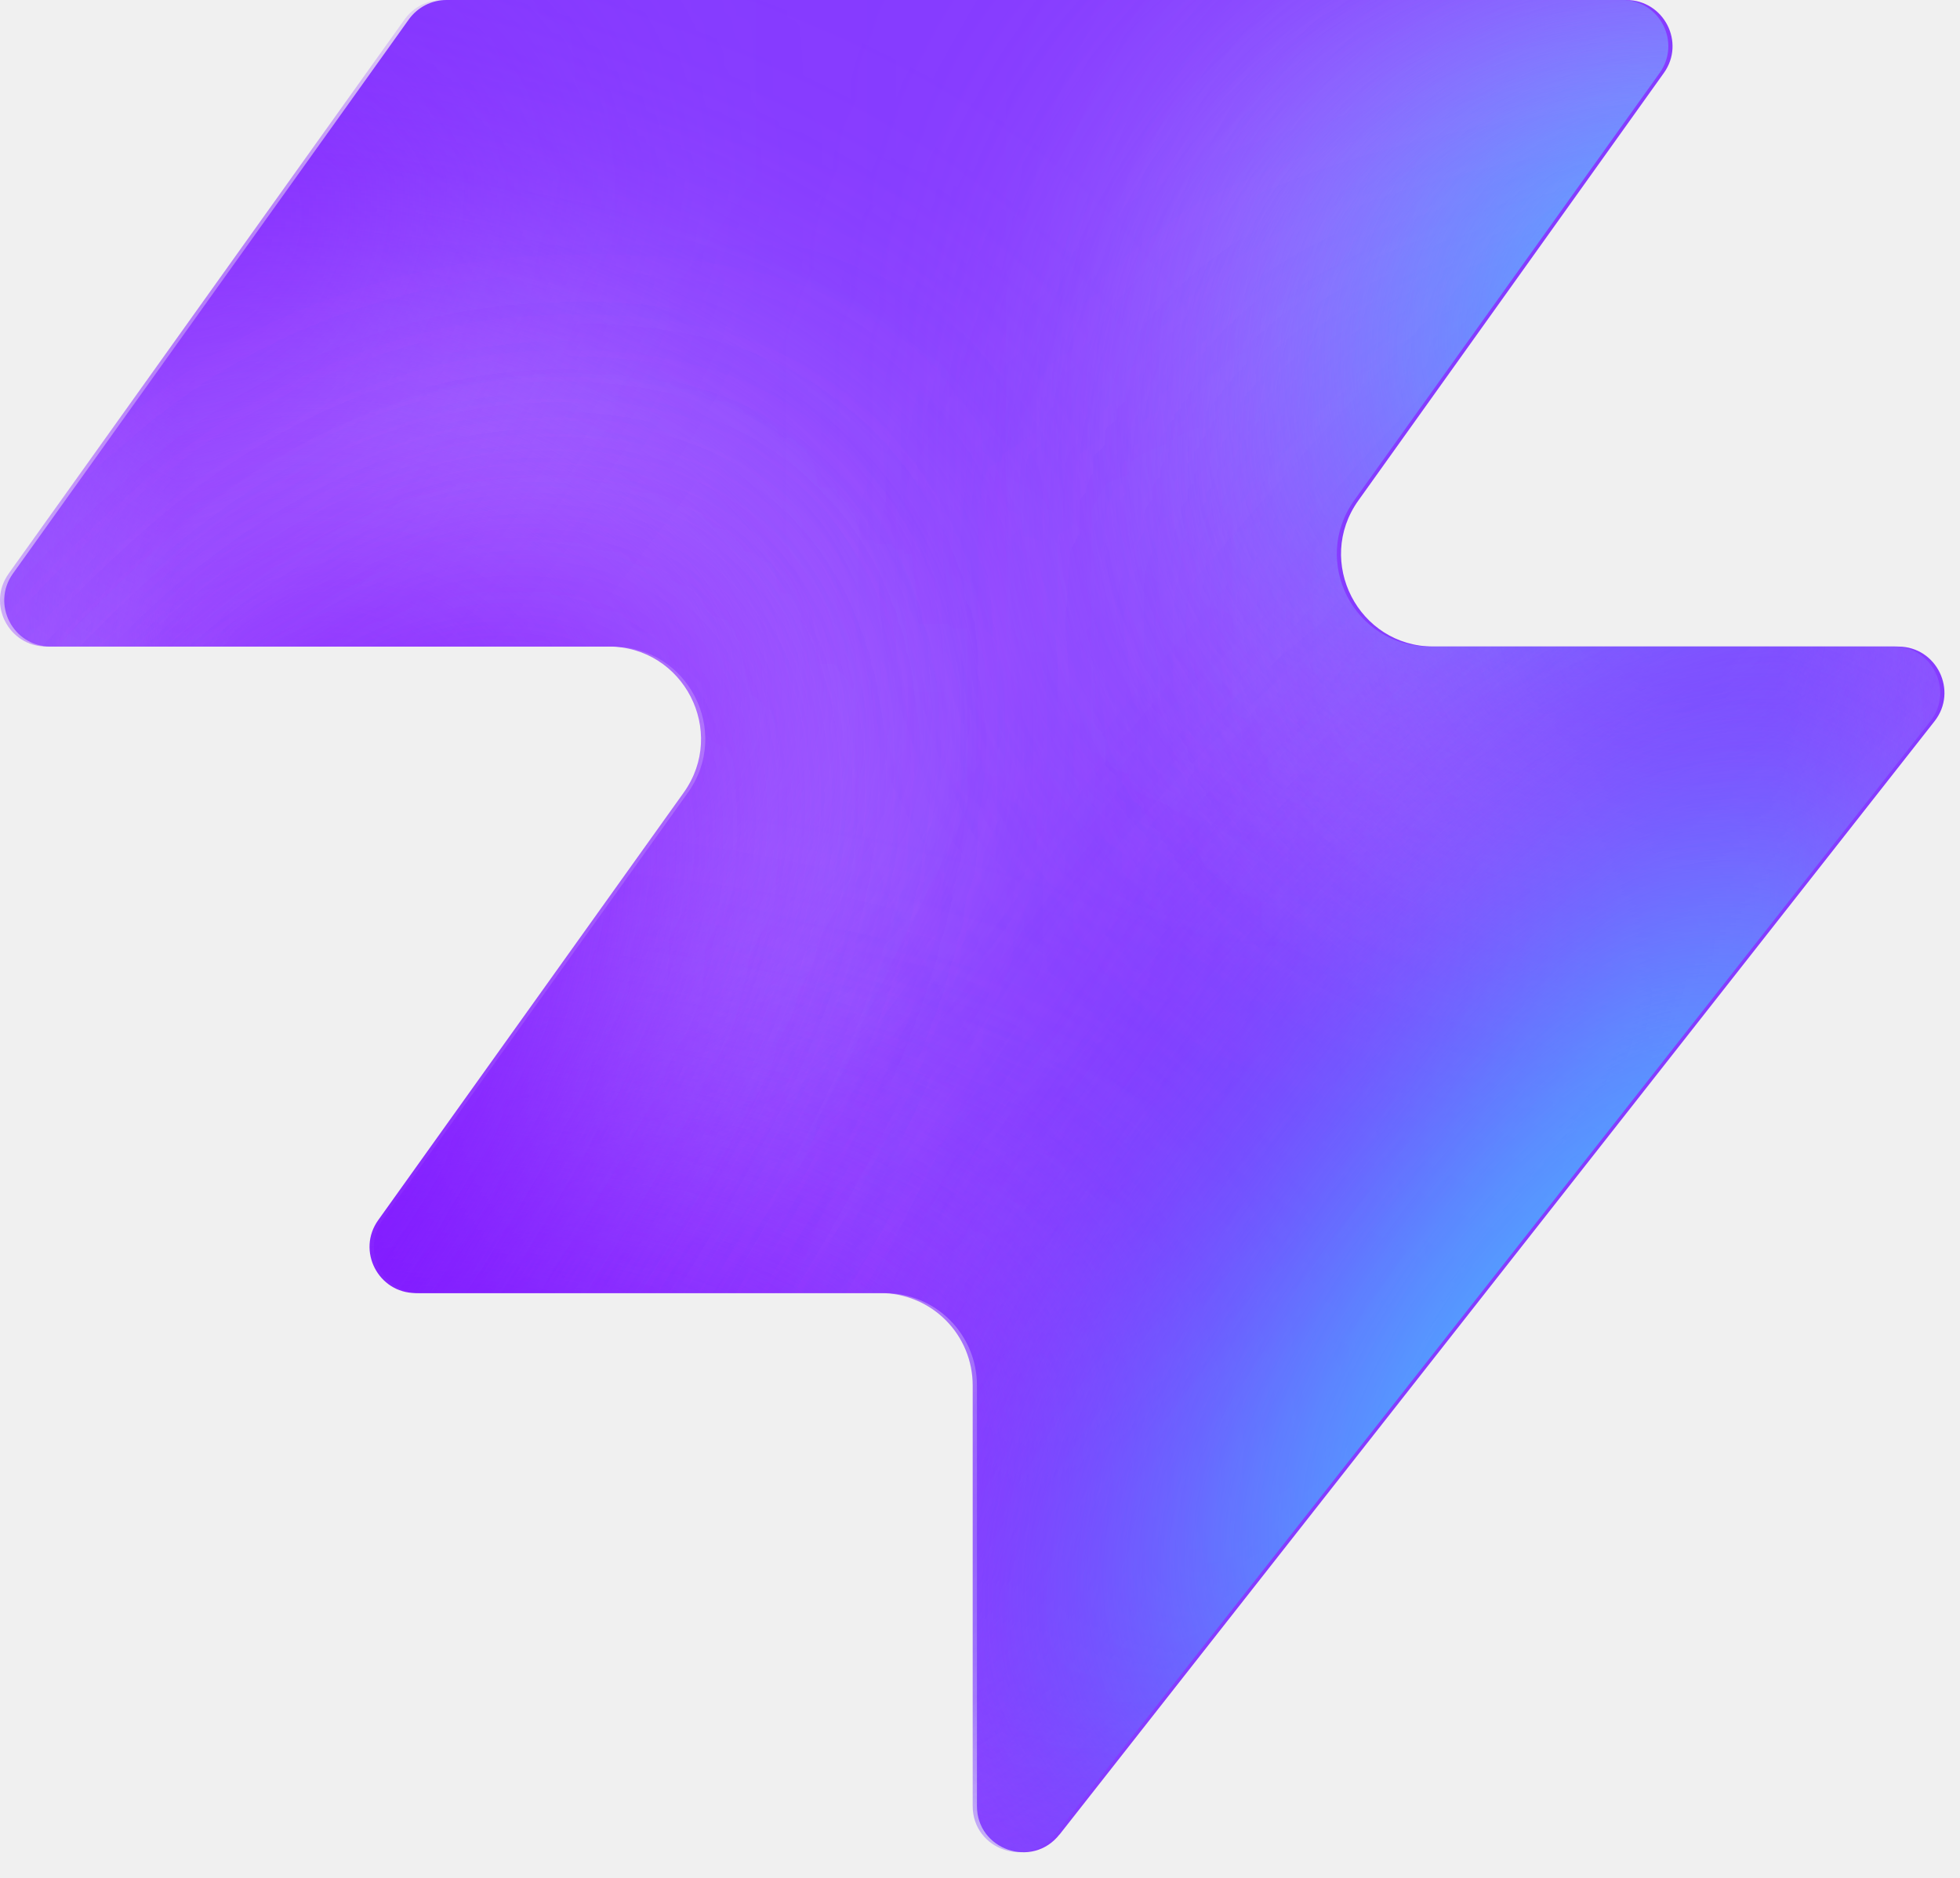
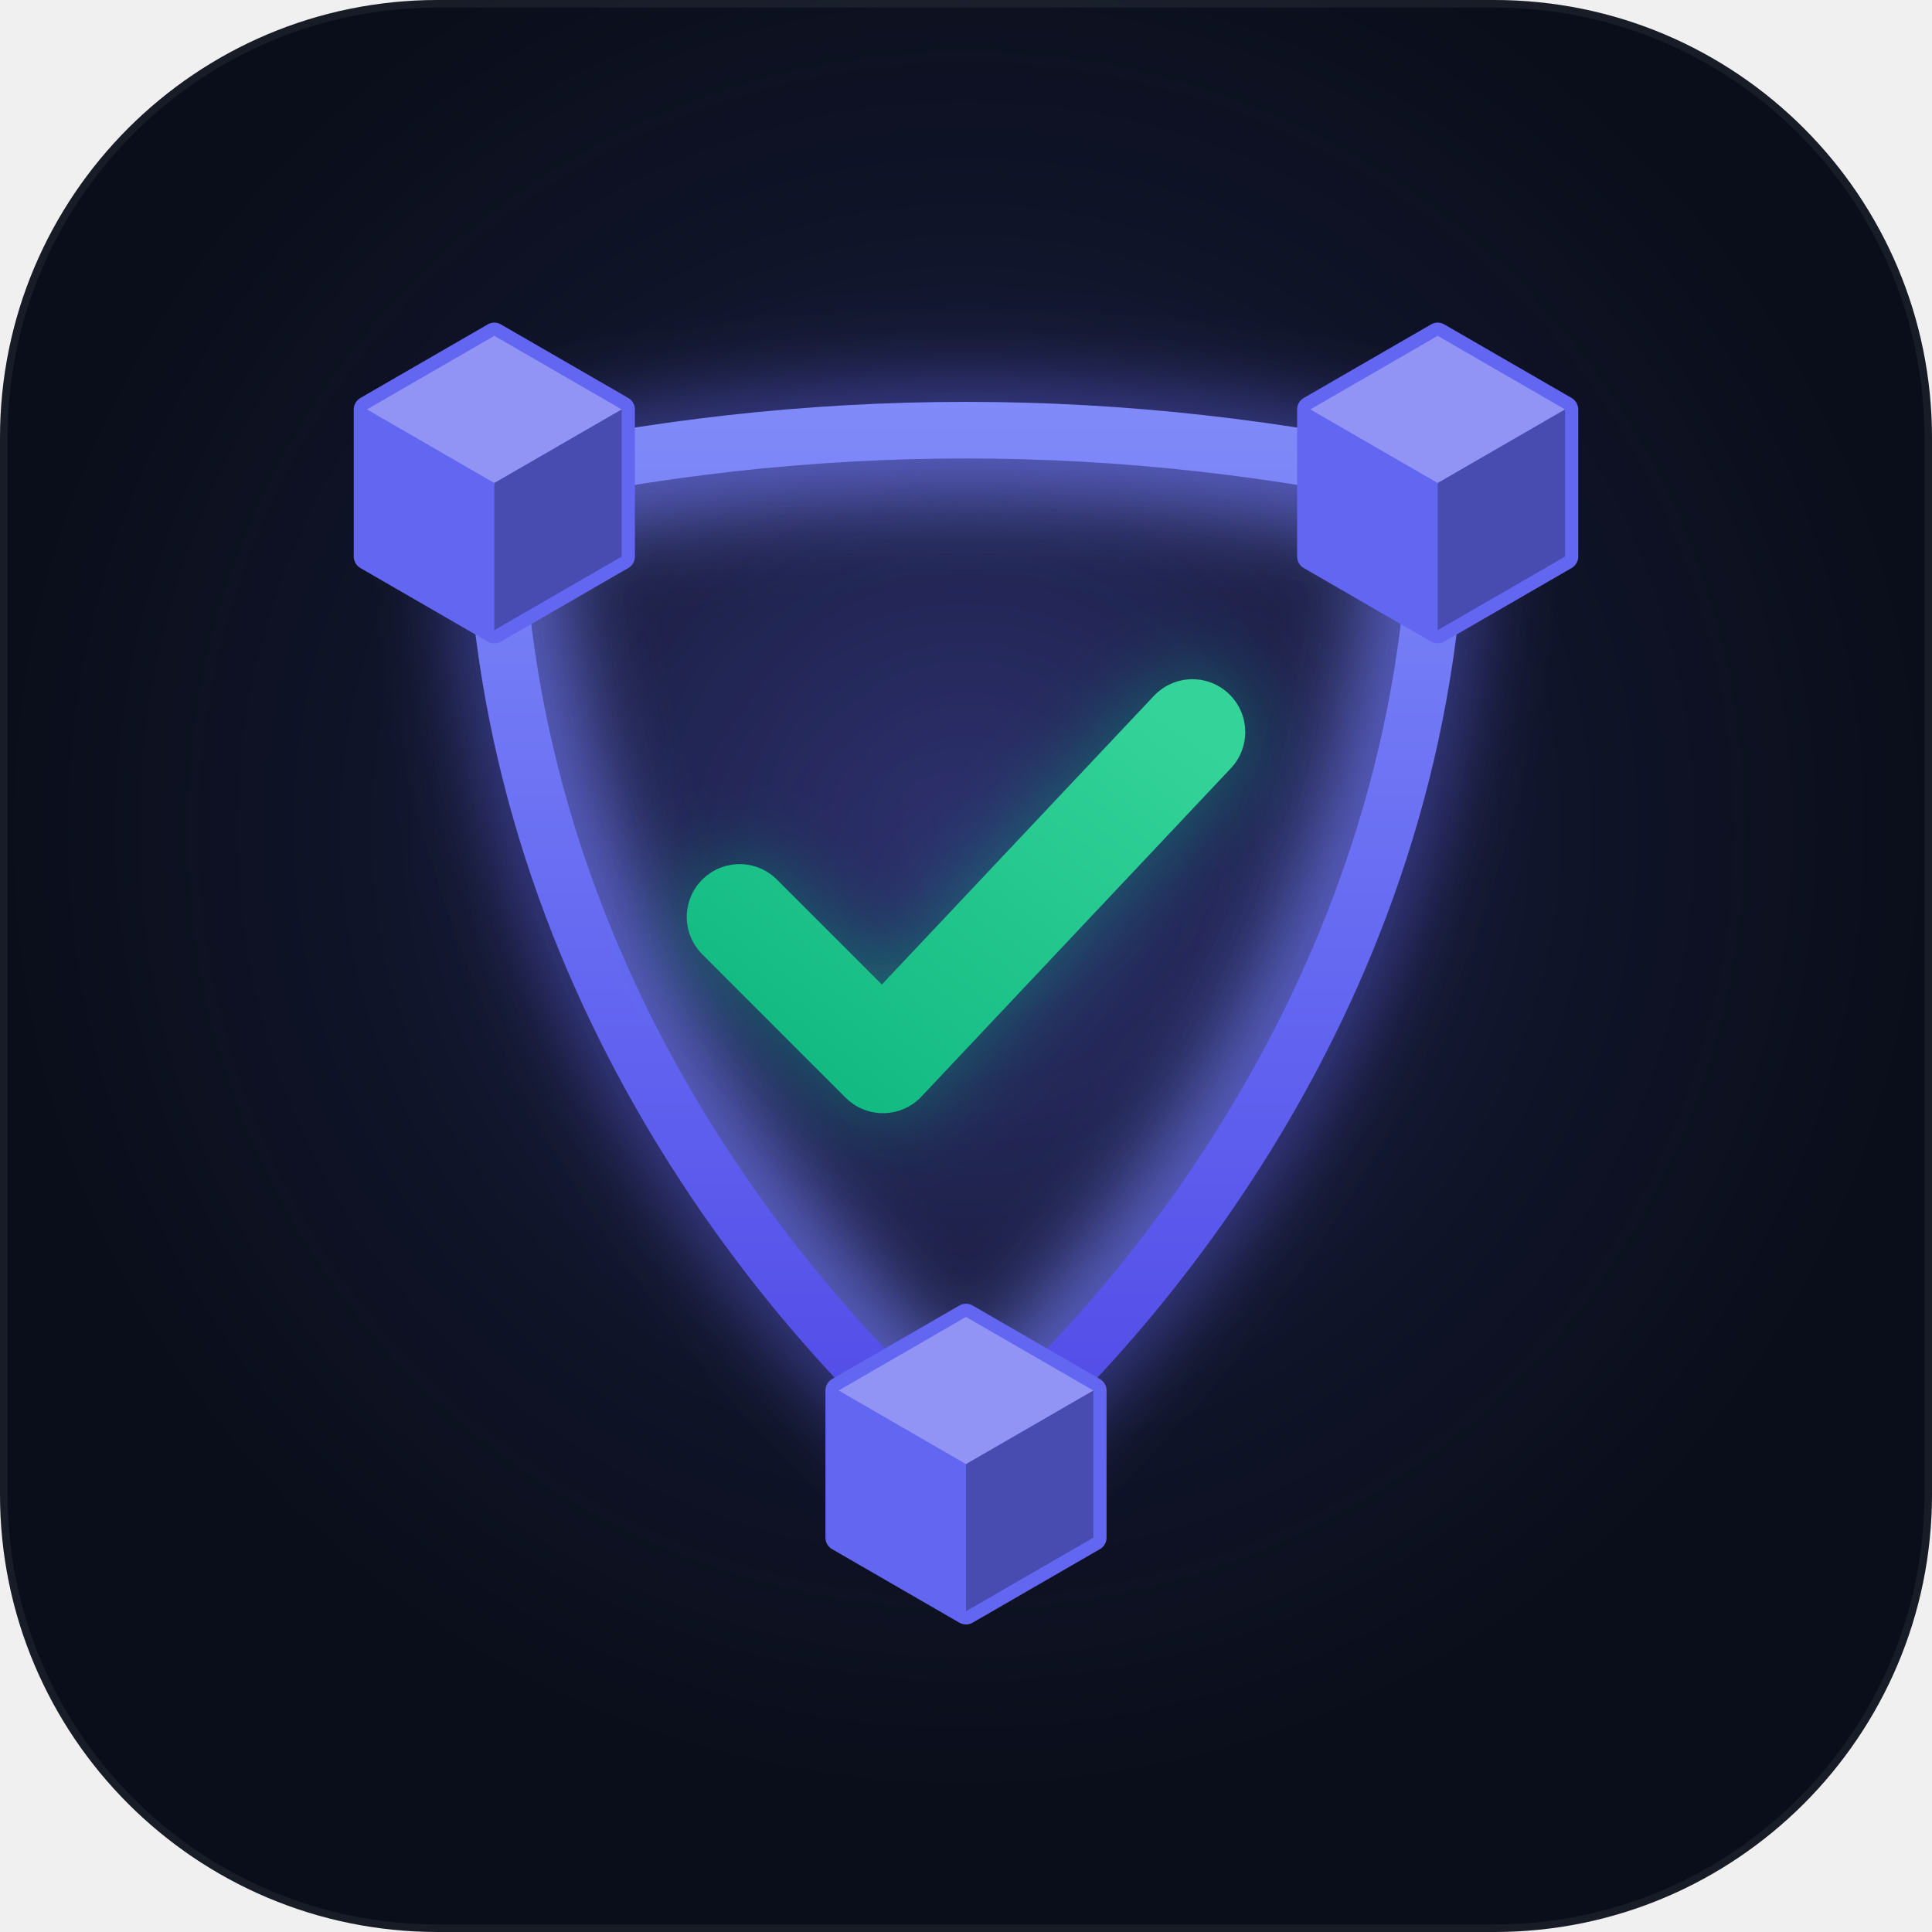
- <svg xmlns="http://www.w3.org/2000/svg" width="48" height="46" fill="none" viewBox="0 0 48 46">
-   <path fill="#863bff" d="M25.946 44.938c-.664.845-2.021.375-2.021-.698V33.937a2.26 2.26 0 0 0-2.262-2.262H10.287c-.92 0-1.456-1.04-.92-1.788l7.48-10.471c1.07-1.497 0-3.578-1.842-3.578H1.237c-.92 0-1.456-1.04-.92-1.788L10.013.474c.214-.297.556-.474.92-.474h28.894c.92 0 1.456 1.04.92 1.788l-7.48 10.471c-1.07 1.498 0 3.579 1.842 3.579h11.377c.943 0 1.473 1.088.89 1.83L25.947 44.94z" style="fill:#863bff;fill:color(display-p3 .525 .23 1);fill-opacity:1" />
-   <mask id="a" width="48" height="46" x="0" y="0" maskUnits="userSpaceOnUse" style="mask-type:alpha">
-     <path fill="#000" d="M25.842 44.938c-.664.844-2.021.375-2.021-.698V33.937a2.26 2.26 0 0 0-2.262-2.262H10.183c-.92 0-1.456-1.04-.92-1.788l7.48-10.471c1.07-1.498 0-3.579-1.842-3.579H1.133c-.92 0-1.456-1.04-.92-1.787L9.91.473c.214-.297.556-.474.92-.474h28.894c.92 0 1.456 1.04.92 1.788l-7.48 10.471c-1.07 1.498 0 3.578 1.842 3.578h11.377c.943 0 1.473 1.088.89 1.832L25.843 44.94z" style="fill:#000;fill-opacity:1" />
-   </mask>
-   <g mask="url(#a)">
-     <g filter="url(#b)">
-       <ellipse cx="5.508" cy="14.704" fill="#ede6ff" rx="5.508" ry="14.704" style="fill:#ede6ff;fill:color(display-p3 .927 .903 1);fill-opacity:1" transform="matrix(.00324 1 1 -.00324 -4.47 31.516)" />
+ <svg xmlns="http://www.w3.org/2000/svg" xmlns:xlink="http://www.w3.org/1999/xlink" viewBox="0 0 1024 1024" width="1024" height="1024" role="img" aria-label="VerifyOnChain app icon">
+   <defs>
+     <radialGradient id="bgGlow" cx="512" cy="440" r="520" gradientUnits="userSpaceOnUse">
+       <stop offset="0" stop-color="#6366f1" stop-opacity=".26" />
+       <stop offset=".65" stop-color="#6366f1" stop-opacity=".06" />
+       <stop offset="1" stop-color="#6366f1" stop-opacity="0" />
+     </radialGradient>
+     <radialGradient id="shieldFill" cx="512" cy="470" r="340" gradientUnits="userSpaceOnUse">
+       <stop offset="0" stop-color="#6366f1" stop-opacity=".18" />
+       <stop offset="1" stop-color="#6366f1" stop-opacity=".05" />
+     </radialGradient>
+     <linearGradient id="outline" x1="0" y1="200" x2="0" y2="800" gradientUnits="userSpaceOnUse">
+       <stop offset="0" stop-color="#818cf8" />
+       <stop offset=".55" stop-color="#6366f1" />
+       <stop offset="1" stop-color="#4f46e5" />
+     </linearGradient>
+     <linearGradient id="check" x1="1" y1="0" x2="0" y2="1">
+       <stop offset="0" stop-color="#34d399" />
+       <stop offset="1" stop-color="#10b981" />
+     </linearGradient>
+     <filter id="blur" x="0" y="0" width="1024" height="1024" filterUnits="userSpaceOnUse">
+       <feGaussianBlur stdDeviation="22" />
+     </filter>
+     <clipPath id="inside">
+       <path d="M262 256Q512 200 762 256C762 506 614 690 512 776C410 690 262 506 262 256Z" />
+     </clipPath>
+     <g id="node">
+       <path d="M0-78L67.5-39V39L0 78L-67.5 39V-39Z" fill="#6366f1" stroke="#6366f1" stroke-width="14" stroke-linejoin="round" />
+       <path d="M0-78L67.5-39L0 0L-67.5-39Z" fill="#fff" opacity=".3" />
+       <path d="M67.5-39V39L0 78V0Z" fill="#0a0e1a" opacity=".3" />
    </g>
-     <g filter="url(#c)">
-       <ellipse cx="10.399" cy="29.851" fill="#ede6ff" rx="10.399" ry="29.851" style="fill:#ede6ff;fill:color(display-p3 .927 .903 1);fill-opacity:1" transform="matrix(.00324 1 1 -.00324 -39.328 7.883)" />
-     </g>
-     <g filter="url(#d)">
-       <ellipse cx="5.508" cy="30.487" fill="#7e14ff" rx="5.508" ry="30.487" style="fill:#7e14ff;fill:color(display-p3 .492 .077 1);fill-opacity:1" transform="rotate(89.814 -25.913 -14.639)scale(1 -1)" />
-     </g>
-     <g filter="url(#e)">
-       <ellipse cx="5.508" cy="30.599" fill="#7e14ff" rx="5.508" ry="30.599" style="fill:#7e14ff;fill:color(display-p3 .492 .077 1);fill-opacity:1" transform="rotate(89.814 -32.644 -3.334)scale(1 -1)" />
-     </g>
-     <g filter="url(#f)">
-       <ellipse cx="5.508" cy="30.599" fill="#7e14ff" rx="5.508" ry="30.599" style="fill:#7e14ff;fill:color(display-p3 .492 .077 1);fill-opacity:1" transform="matrix(.00324 1 1 -.00324 -34.34 30.47)" />
-     </g>
-     <g filter="url(#g)">
-       <ellipse cx="14.072" cy="22.078" fill="#ede6ff" rx="14.072" ry="22.078" style="fill:#ede6ff;fill:color(display-p3 .927 .903 1);fill-opacity:1" transform="rotate(93.35 24.506 48.493)scale(-1 1)" />
-     </g>
-     <g filter="url(#h)">
-       <ellipse cx="3.47" cy="21.501" fill="#7e14ff" rx="3.47" ry="21.501" style="fill:#7e14ff;fill:color(display-p3 .492 .077 1);fill-opacity:1" transform="rotate(89.009 28.708 47.59)scale(-1 1)" />
-     </g>
-     <g filter="url(#i)">
-       <ellipse cx="3.47" cy="21.501" fill="#7e14ff" rx="3.47" ry="21.501" style="fill:#7e14ff;fill:color(display-p3 .492 .077 1);fill-opacity:1" transform="rotate(89.009 28.708 47.59)scale(-1 1)" />
-     </g>
-     <g filter="url(#j)">
-       <ellipse cx=".387" cy="8.972" fill="#7e14ff" rx="4.407" ry="29.108" style="fill:#7e14ff;fill:color(display-p3 .492 .077 1);fill-opacity:1" transform="rotate(39.51 .387 8.972)" />
-     </g>
-     <g filter="url(#k)">
-       <ellipse cx="47.523" cy="-6.092" fill="#7e14ff" rx="4.407" ry="29.108" style="fill:#7e14ff;fill:color(display-p3 .492 .077 1);fill-opacity:1" transform="rotate(37.892 47.523 -6.092)" />
-     </g>
-     <g filter="url(#l)">
-       <ellipse cx="41.412" cy="6.333" fill="#47bfff" rx="5.971" ry="9.665" style="fill:#47bfff;fill:color(display-p3 .28 .748 1);fill-opacity:1" transform="rotate(37.892 41.412 6.333)" />
-     </g>
-     <g filter="url(#m)">
-       <ellipse cx="-1.879" cy="38.332" fill="#7e14ff" rx="4.407" ry="29.108" style="fill:#7e14ff;fill:color(display-p3 .492 .077 1);fill-opacity:1" transform="rotate(37.892 -1.88 38.332)" />
-     </g>
-     <g filter="url(#n)">
-       <ellipse cx="-1.879" cy="38.332" fill="#7e14ff" rx="4.407" ry="29.108" style="fill:#7e14ff;fill:color(display-p3 .492 .077 1);fill-opacity:1" transform="rotate(37.892 -1.88 38.332)" />
-     </g>
-     <g filter="url(#o)">
-       <ellipse cx="35.651" cy="29.907" fill="#7e14ff" rx="4.407" ry="29.108" style="fill:#7e14ff;fill:color(display-p3 .492 .077 1);fill-opacity:1" transform="rotate(37.892 35.651 29.907)" />
-     </g>
-     <g filter="url(#p)">
-       <ellipse cx="38.418" cy="32.4" fill="#47bfff" rx="5.971" ry="15.297" style="fill:#47bfff;fill:color(display-p3 .28 .748 1);fill-opacity:1" transform="rotate(37.892 38.418 32.4)" />
-     </g>
+   </defs>
+   <rect width="1024" height="1024" rx="232" fill="#0a0e1a" />
+   <rect width="1024" height="1024" rx="232" fill="url(#bgGlow)" />
+   <rect x="2" y="2" width="1020" height="1020" rx="230" fill="none" stroke="#fff" stroke-opacity=".06" stroke-width="4" />
+   <path d="M262 256Q512 200 762 256C762 506 614 690 512 776C410 690 262 506 262 256Z" fill="url(#shieldFill)" />
+   <g clip-path="url(#inside)">
+     <path d="M262 256Q512 200 762 256C762 506 614 690 512 776C410 690 262 506 262 256Z" fill="none" stroke="#818cf8" stroke-width="70" opacity=".5" filter="url(#blur)" />
  </g>
-   <defs>
-     <filter id="b" width="60.045" height="41.654" x="-19.77" y="16.149" color-interpolation-filters="sRGB" filterUnits="userSpaceOnUse">
-       <feFlood flood-opacity="0" result="BackgroundImageFix" />
-       <feBlend in="SourceGraphic" in2="BackgroundImageFix" result="shape" />
-       <feGaussianBlur result="effect1_foregroundBlur_2002_17158" stdDeviation="7.659" />
-     </filter>
-     <filter id="c" width="90.34" height="51.437" x="-54.613" y="-7.533" color-interpolation-filters="sRGB" filterUnits="userSpaceOnUse">
-       <feFlood flood-opacity="0" result="BackgroundImageFix" />
-       <feBlend in="SourceGraphic" in2="BackgroundImageFix" result="shape" />
-       <feGaussianBlur result="effect1_foregroundBlur_2002_17158" stdDeviation="7.659" />
-     </filter>
-     <filter id="d" width="79.355" height="29.4" x="-49.64" y="2.03" color-interpolation-filters="sRGB" filterUnits="userSpaceOnUse">
-       <feFlood flood-opacity="0" result="BackgroundImageFix" />
-       <feBlend in="SourceGraphic" in2="BackgroundImageFix" result="shape" />
-       <feGaussianBlur result="effect1_foregroundBlur_2002_17158" stdDeviation="4.596" />
-     </filter>
-     <filter id="e" width="79.579" height="29.4" x="-45.045" y="20.029" color-interpolation-filters="sRGB" filterUnits="userSpaceOnUse">
-       <feFlood flood-opacity="0" result="BackgroundImageFix" />
-       <feBlend in="SourceGraphic" in2="BackgroundImageFix" result="shape" />
-       <feGaussianBlur result="effect1_foregroundBlur_2002_17158" stdDeviation="4.596" />
-     </filter>
-     <filter id="f" width="79.579" height="29.4" x="-43.513" y="21.178" color-interpolation-filters="sRGB" filterUnits="userSpaceOnUse">
-       <feFlood flood-opacity="0" result="BackgroundImageFix" />
-       <feBlend in="SourceGraphic" in2="BackgroundImageFix" result="shape" />
-       <feGaussianBlur result="effect1_foregroundBlur_2002_17158" stdDeviation="4.596" />
-     </filter>
-     <filter id="g" width="74.749" height="58.852" x="15.756" y="-17.901" color-interpolation-filters="sRGB" filterUnits="userSpaceOnUse">
-       <feFlood flood-opacity="0" result="BackgroundImageFix" />
-       <feBlend in="SourceGraphic" in2="BackgroundImageFix" result="shape" />
-       <feGaussianBlur result="effect1_foregroundBlur_2002_17158" stdDeviation="7.659" />
-     </filter>
-     <filter id="h" width="61.377" height="25.362" x="23.548" y="2.284" color-interpolation-filters="sRGB" filterUnits="userSpaceOnUse">
-       <feFlood flood-opacity="0" result="BackgroundImageFix" />
-       <feBlend in="SourceGraphic" in2="BackgroundImageFix" result="shape" />
-       <feGaussianBlur result="effect1_foregroundBlur_2002_17158" stdDeviation="4.596" />
-     </filter>
-     <filter id="i" width="61.377" height="25.362" x="23.548" y="2.284" color-interpolation-filters="sRGB" filterUnits="userSpaceOnUse">
-       <feFlood flood-opacity="0" result="BackgroundImageFix" />
-       <feBlend in="SourceGraphic" in2="BackgroundImageFix" result="shape" />
-       <feGaussianBlur result="effect1_foregroundBlur_2002_17158" stdDeviation="4.596" />
-     </filter>
-     <filter id="j" width="56.045" height="63.649" x="-27.636" y="-22.853" color-interpolation-filters="sRGB" filterUnits="userSpaceOnUse">
-       <feFlood flood-opacity="0" result="BackgroundImageFix" />
-       <feBlend in="SourceGraphic" in2="BackgroundImageFix" result="shape" />
-       <feGaussianBlur result="effect1_foregroundBlur_2002_17158" stdDeviation="4.596" />
-     </filter>
-     <filter id="k" width="54.814" height="64.646" x="20.116" y="-38.415" color-interpolation-filters="sRGB" filterUnits="userSpaceOnUse">
-       <feFlood flood-opacity="0" result="BackgroundImageFix" />
-       <feBlend in="SourceGraphic" in2="BackgroundImageFix" result="shape" />
-       <feGaussianBlur result="effect1_foregroundBlur_2002_17158" stdDeviation="4.596" />
-     </filter>
-     <filter id="l" width="33.541" height="35.313" x="24.641" y="-11.323" color-interpolation-filters="sRGB" filterUnits="userSpaceOnUse">
-       <feFlood flood-opacity="0" result="BackgroundImageFix" />
-       <feBlend in="SourceGraphic" in2="BackgroundImageFix" result="shape" />
-       <feGaussianBlur result="effect1_foregroundBlur_2002_17158" stdDeviation="4.596" />
-     </filter>
-     <filter id="m" width="54.814" height="64.646" x="-29.286" y="6.009" color-interpolation-filters="sRGB" filterUnits="userSpaceOnUse">
-       <feFlood flood-opacity="0" result="BackgroundImageFix" />
-       <feBlend in="SourceGraphic" in2="BackgroundImageFix" result="shape" />
-       <feGaussianBlur result="effect1_foregroundBlur_2002_17158" stdDeviation="4.596" />
-     </filter>
-     <filter id="n" width="54.814" height="64.646" x="-29.286" y="6.009" color-interpolation-filters="sRGB" filterUnits="userSpaceOnUse">
-       <feFlood flood-opacity="0" result="BackgroundImageFix" />
-       <feBlend in="SourceGraphic" in2="BackgroundImageFix" result="shape" />
-       <feGaussianBlur result="effect1_foregroundBlur_2002_17158" stdDeviation="4.596" />
-     </filter>
-     <filter id="o" width="54.814" height="64.646" x="8.244" y="-2.416" color-interpolation-filters="sRGB" filterUnits="userSpaceOnUse">
-       <feFlood flood-opacity="0" result="BackgroundImageFix" />
-       <feBlend in="SourceGraphic" in2="BackgroundImageFix" result="shape" />
-       <feGaussianBlur result="effect1_foregroundBlur_2002_17158" stdDeviation="4.596" />
-     </filter>
-     <filter id="p" width="39.409" height="43.623" x="18.713" y="10.588" color-interpolation-filters="sRGB" filterUnits="userSpaceOnUse">
-       <feFlood flood-opacity="0" result="BackgroundImageFix" />
-       <feBlend in="SourceGraphic" in2="BackgroundImageFix" result="shape" />
-       <feGaussianBlur result="effect1_foregroundBlur_2002_17158" stdDeviation="4.596" />
-     </filter>
-   </defs>
+   <path d="M262 256Q512 200 762 256C762 506 614 690 512 776C410 690 262 506 262 256Z" fill="none" stroke="#6366f1" stroke-width="44" stroke-linejoin="round" opacity=".55" filter="url(#blur)" />
+   <path d="M262 256Q512 200 762 256C762 506 614 690 512 776C410 690 262 506 262 256Z" fill="none" stroke="url(#outline)" stroke-width="30" stroke-linejoin="round" />
+   <use xlink:href="#node" x="262" y="256" />
+   <use xlink:href="#node" x="762" y="256" />
+   <use xlink:href="#node" x="512" y="776" />
+   <path d="M392 486L468 562L632 388" fill="none" stroke="#10b981" stroke-width="56" stroke-linecap="round" stroke-linejoin="round" opacity=".45" filter="url(#blur)" />
+   <path d="M392 486L468 562L632 388" fill="none" stroke="url(#check)" stroke-width="56" stroke-linecap="round" stroke-linejoin="round" />
</svg>
